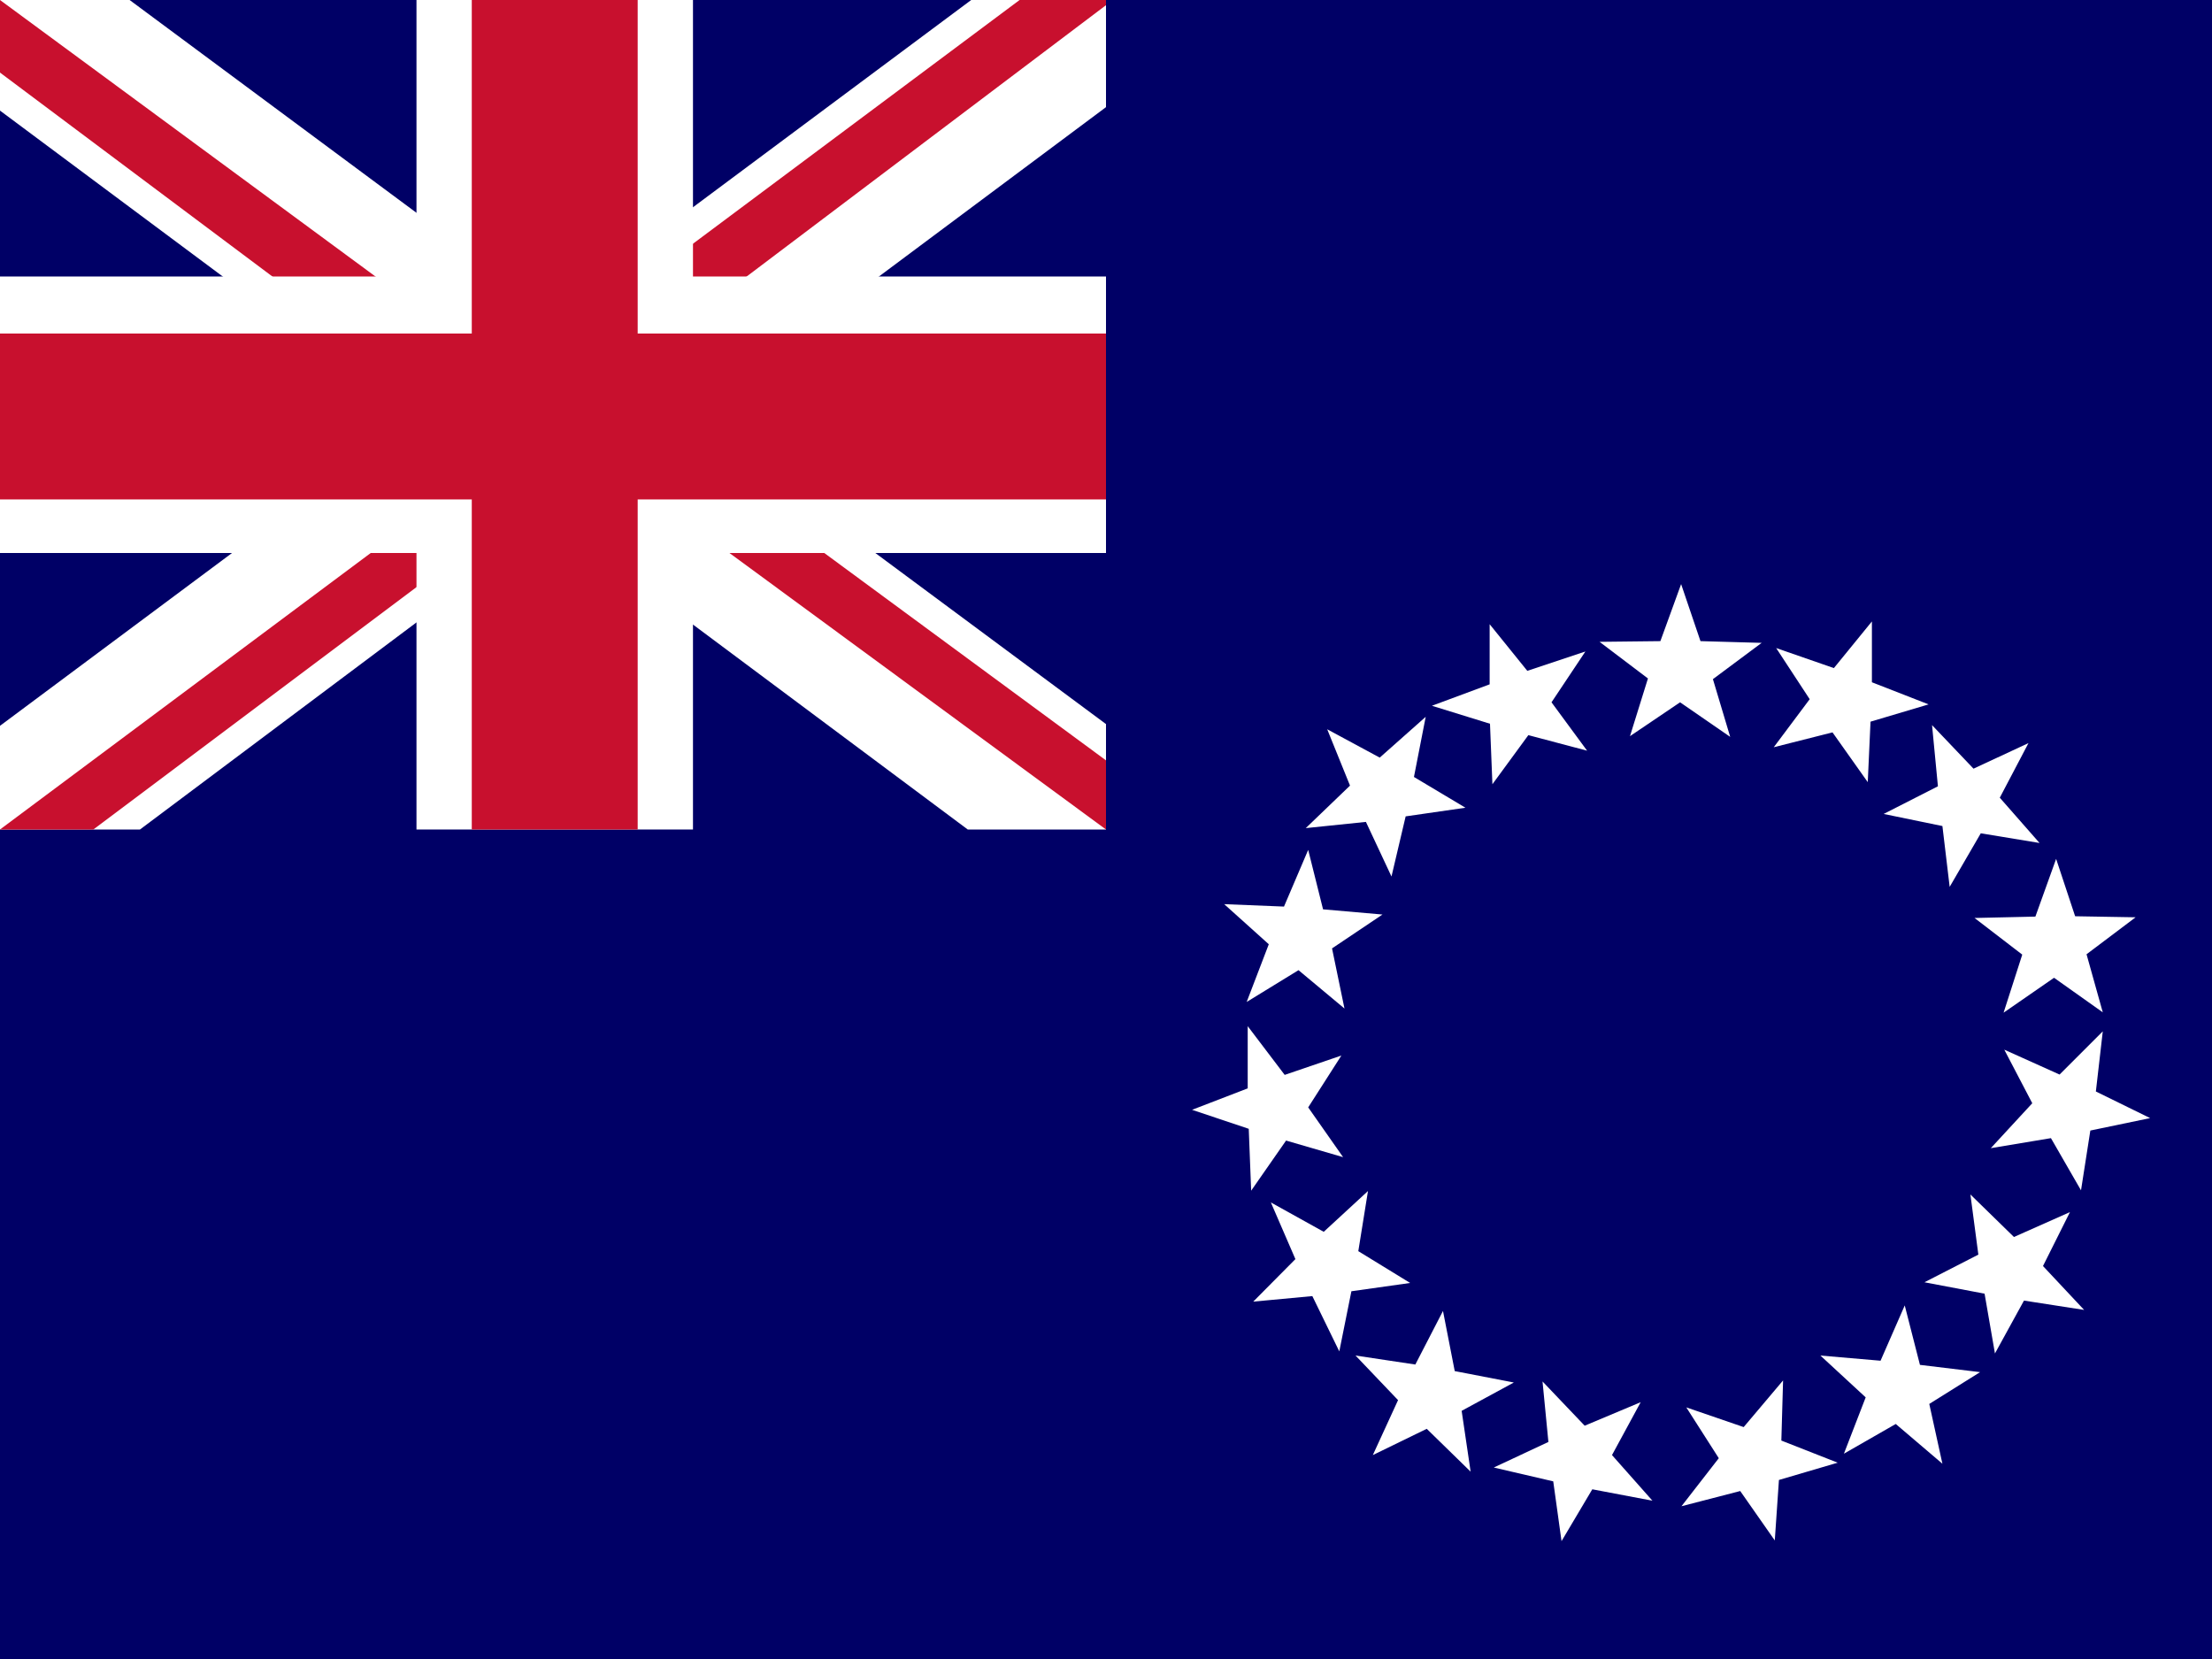
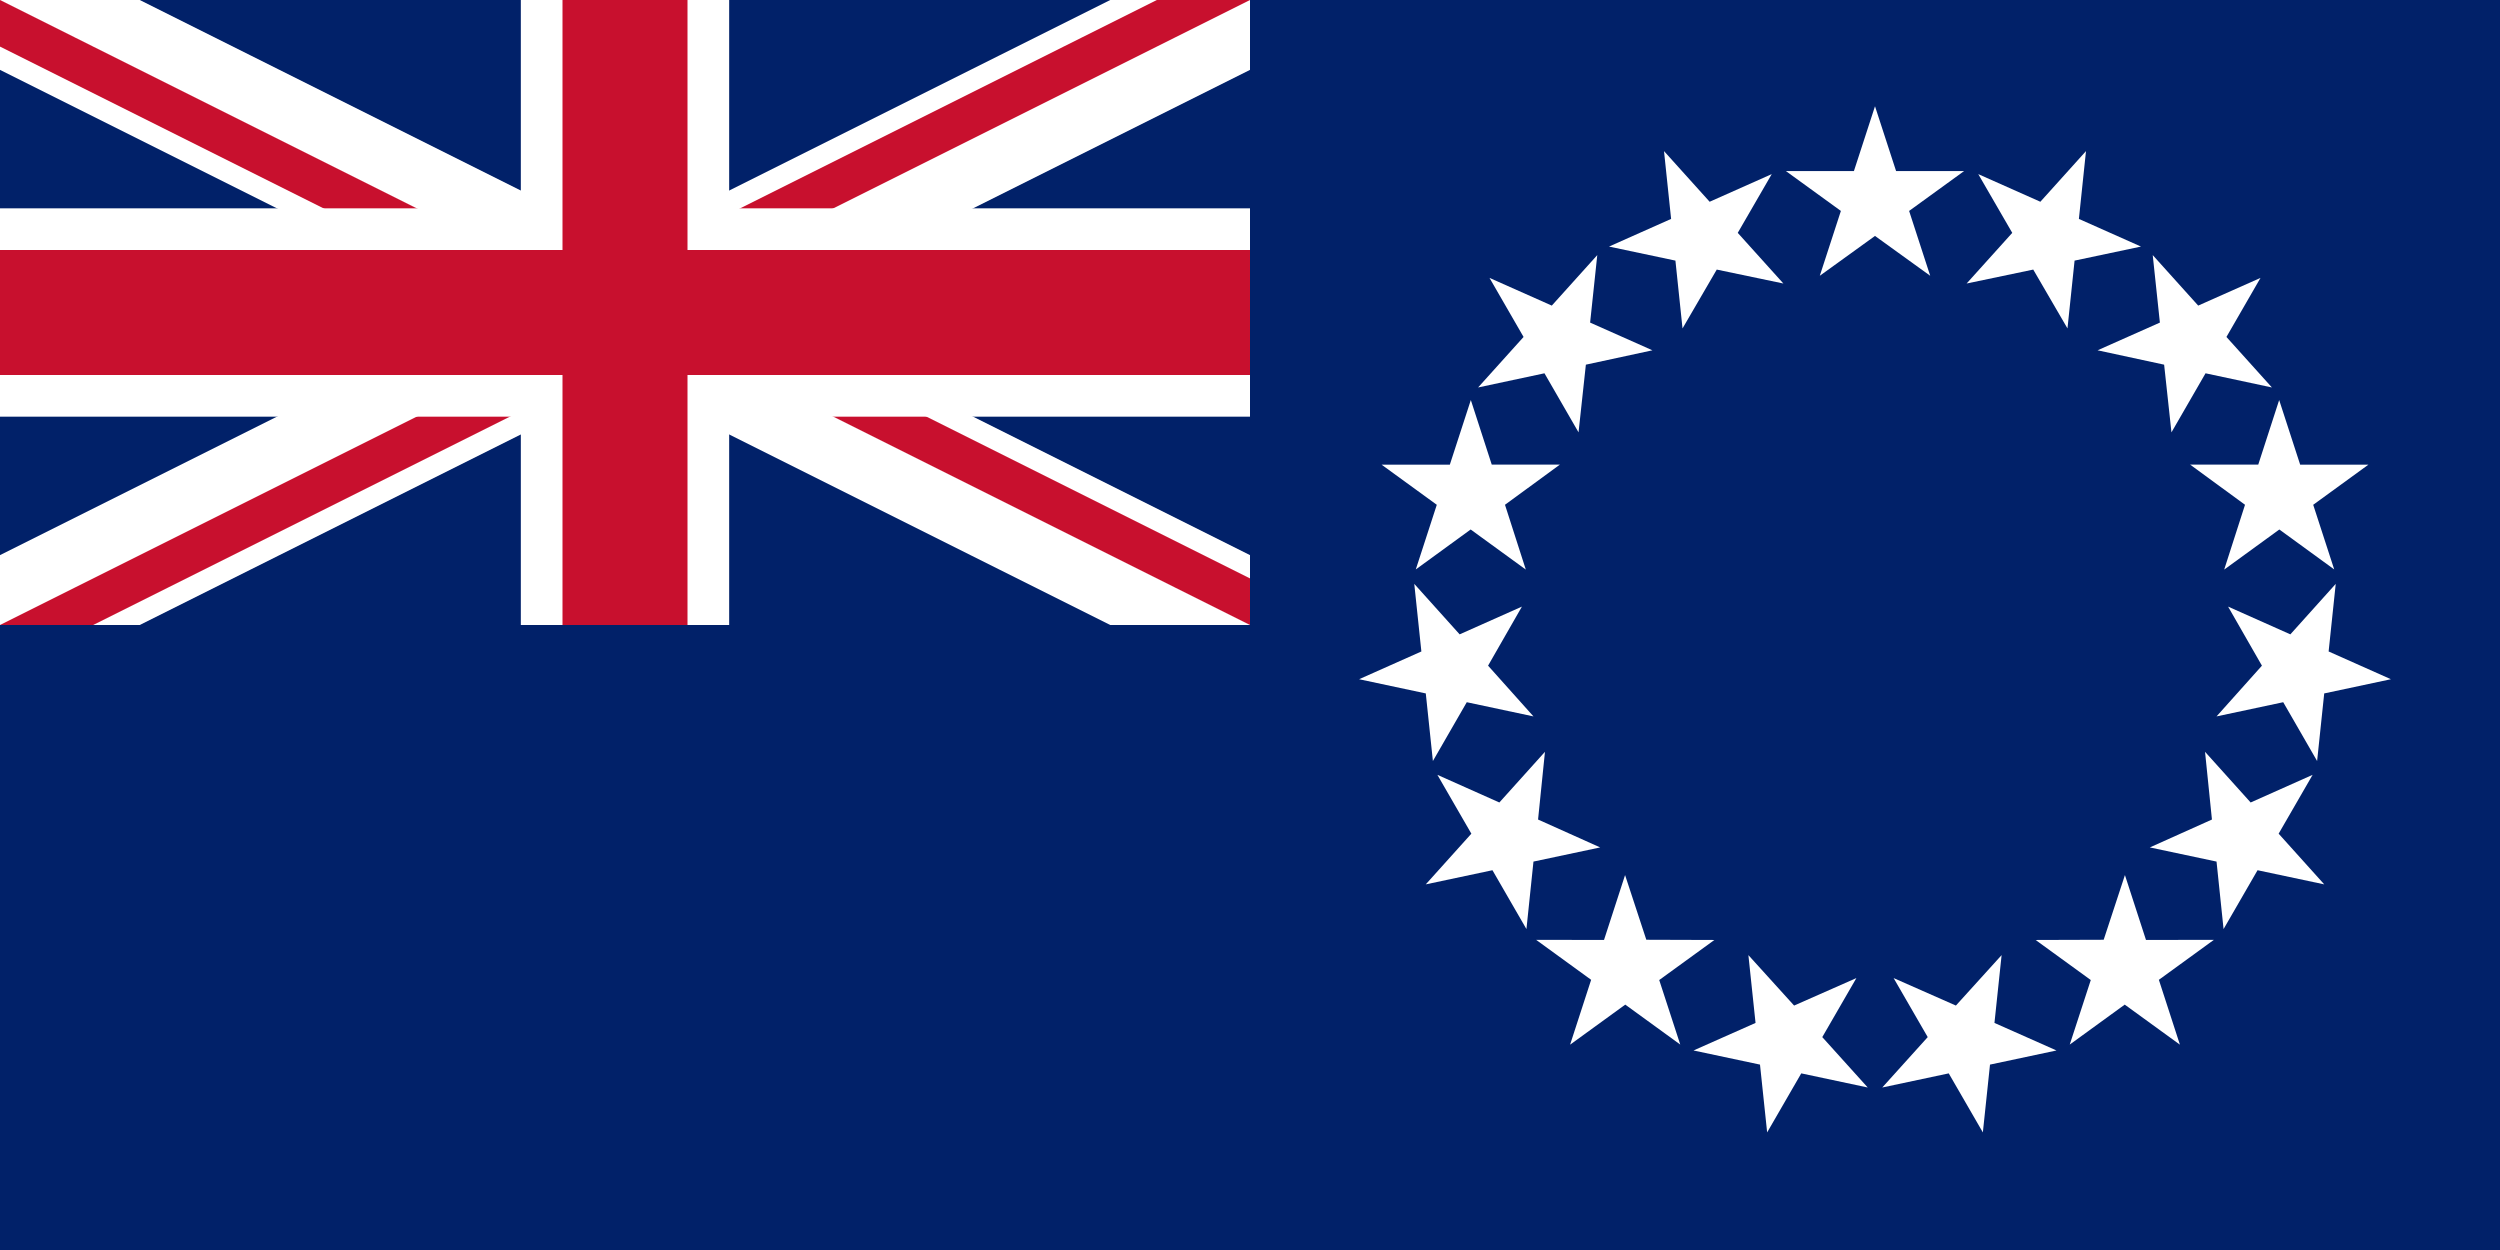
- <svg xmlns="http://www.w3.org/2000/svg" id="flag-icons-ck" viewBox="0 0 640 480">
-   <path fill="#006" d="M0 0h640v480H0z" />
-   <path fill="#fff" fill-rule="evenodd" d="m471.6 213 5.2-16.7-14-10.6 17.6-.2 6-16.5 5.6 16.5 17.7.5-14.1 10.5 5 16.7-14.5-10m27.1 13 10.4-13.9-9.7-14.8 16.7 5.8 11-13.5v17.6l16.4 6.4-16.8 5-.8 17.5-10.2-14.4m-98.4 15-.7-17.5-16.8-5.2L431 198v-17.4l10.9 13.5 16.8-5.6-9.8 14.7 10.3 14-17-4.5m-39.6 40.9-7.4-15.8-17.4 1.8 12.8-12.3L384 211l15.2 8.2 13.3-11.8-3.4 17.4 14.9 8.9-17.3 2.5M389 291.8l-13.3-11.1-15 9.2 6.4-16.7-12.9-11.6 17.3.7 7-16.4 4.3 17.2 17.2 1.5-14.6 9.8m3.2 60.4-16.5-4.8-10.1 14.5-.7-17.9-16.4-5.5 16.1-6.2v-18l10.7 14.1 16.4-5.6-9.6 15m29.5 50.8-17 2.4-3.5 17.4-7.8-16-17.1 1.6 12.2-12.3-7.1-16.4 15.3 8.5 12.8-11.8L393 362m45 38-15.1 8.2 2.6 17.6-12.7-12.4-15.6 7.6 7.3-15.9-12.3-12.9 17.3 2.6 8-15.5 3.4 17.4m53.8 9-8.3 15.3 11.7 13.2-17.4-3.3-8.9 15-2.4-17.3-17.2-4 15.8-7.4-1.7-17.5 12.2 12.8m57.4-13.1-.5 17.4 16.3 6.4-17 5-1.2 17.5-10-14.3-17 4.4 10.8-13.9-9.4-14.7 16.6 5.7M559 209.8l12 12.6 15.9-7.4-8.3 15.8 11.5 13.1-17-2.8-9 15.5L562 239l-17-3.5 15.7-8m34.2 21 5.5 16.6 17.5.3-14.2 10.7 4.7 16.8-14.1-10-14.6 10.1 5.4-16.8-13.8-10.6 17.6-.4m19.5 33.2-2 17.4 15.7 7.7-17.3 3.6-2.7 17.3-8.7-15.1-17.4 2.9 12-13-8.1-15.5 16 7.2m3 39.8-7.8 15.6L603 379l-17.4-2.7-8.4 15.3-3-17.3-17.4-3.3 15.6-8-2.3-17.4 12.6 12.3m-9.8 39.1-14.7 9.2 3.8 17.3-13.5-11.5-15 8.6 6.3-16.3-13.1-12.1 17.4 1.5 7-16 4.4 17.2" />
-   <path fill="#006" d="M0 0h320v240H0z" />
-   <path fill="#fff" d="m37.5 0 122 90.5L281 0h39v31l-120 89.5 120 89V240h-40l-120-89.5L40.5 240H0v-30l119.5-89L0 32V0z" />
-   <path fill="#c8102e" d="M212 140.5 320 220v20l-135.5-99.5zm-92 10 3 17.5-96 72H0zM320 0v1.5l-124.5 94 1-22L295 0zM0 0l119.5 88h-30L0 21z" />
-   <path fill="#fff" d="M120.5 0v240h80V0zM0 80v80h320V80z" />
-   <path fill="#c8102e" d="M0 96.5v48h320v-48zM136.5 0v240h48V0z" />
+ <svg xmlns="http://www.w3.org/2000/svg" xmlns:xlink="http://www.w3.org/1999/xlink" width="1200" height="600" viewBox="0 0 9600 4800">
+   <defs>
+     <clipPath id="a">
+       <path d="M0 0h12v6H0z" />
+     </clipPath>
+     <clipPath id="b">
+       <path d="M0 0v1.5h8V4zm6 0H3v4h-5z" />
+     </clipPath>
+   </defs>
+   <g transform="scale(800)" stroke-width=".6" fill="#012169" clip-path="url(#a)">
+     <path d="M0 0h12v6H0z" />
+     <path stroke="#fff" d="m0 0 6 3M0 3l6-3" />
+     <path stroke="#c8102e" stroke-width=".4" clip-path="url(#b)" d="m0 0 6 3M0 3l6-3" />
+     <path stroke="#fff" stroke-width="1" d="M3 0v4M0 1.5h7" />
+     <path stroke="#c8102e" d="M3 0v4M0 1.5h7" />
+     <path d="M0 3h6V0h6v6H0z" />
+   </g>
+   <g transform="translate(7200 2400)">
+     <g id="d">
+       <path id="c" fill="#fff" d="m0-1992 81 249h261l-211 153 81 249L0-1494l-212 153 81-249-211-153h261z" />
+       <use transform="rotate(24)" xlink:href="#c" />
+       <use transform="rotate(48)" xlink:href="#c" />
+     </g>
+     <use transform="rotate(72)" xlink:href="#d" />
+     <use transform="rotate(144)" xlink:href="#d" />
+     <use transform="rotate(216)" xlink:href="#d" />
+     <use transform="rotate(288)" xlink:href="#d" />
+   </g>
</svg>
